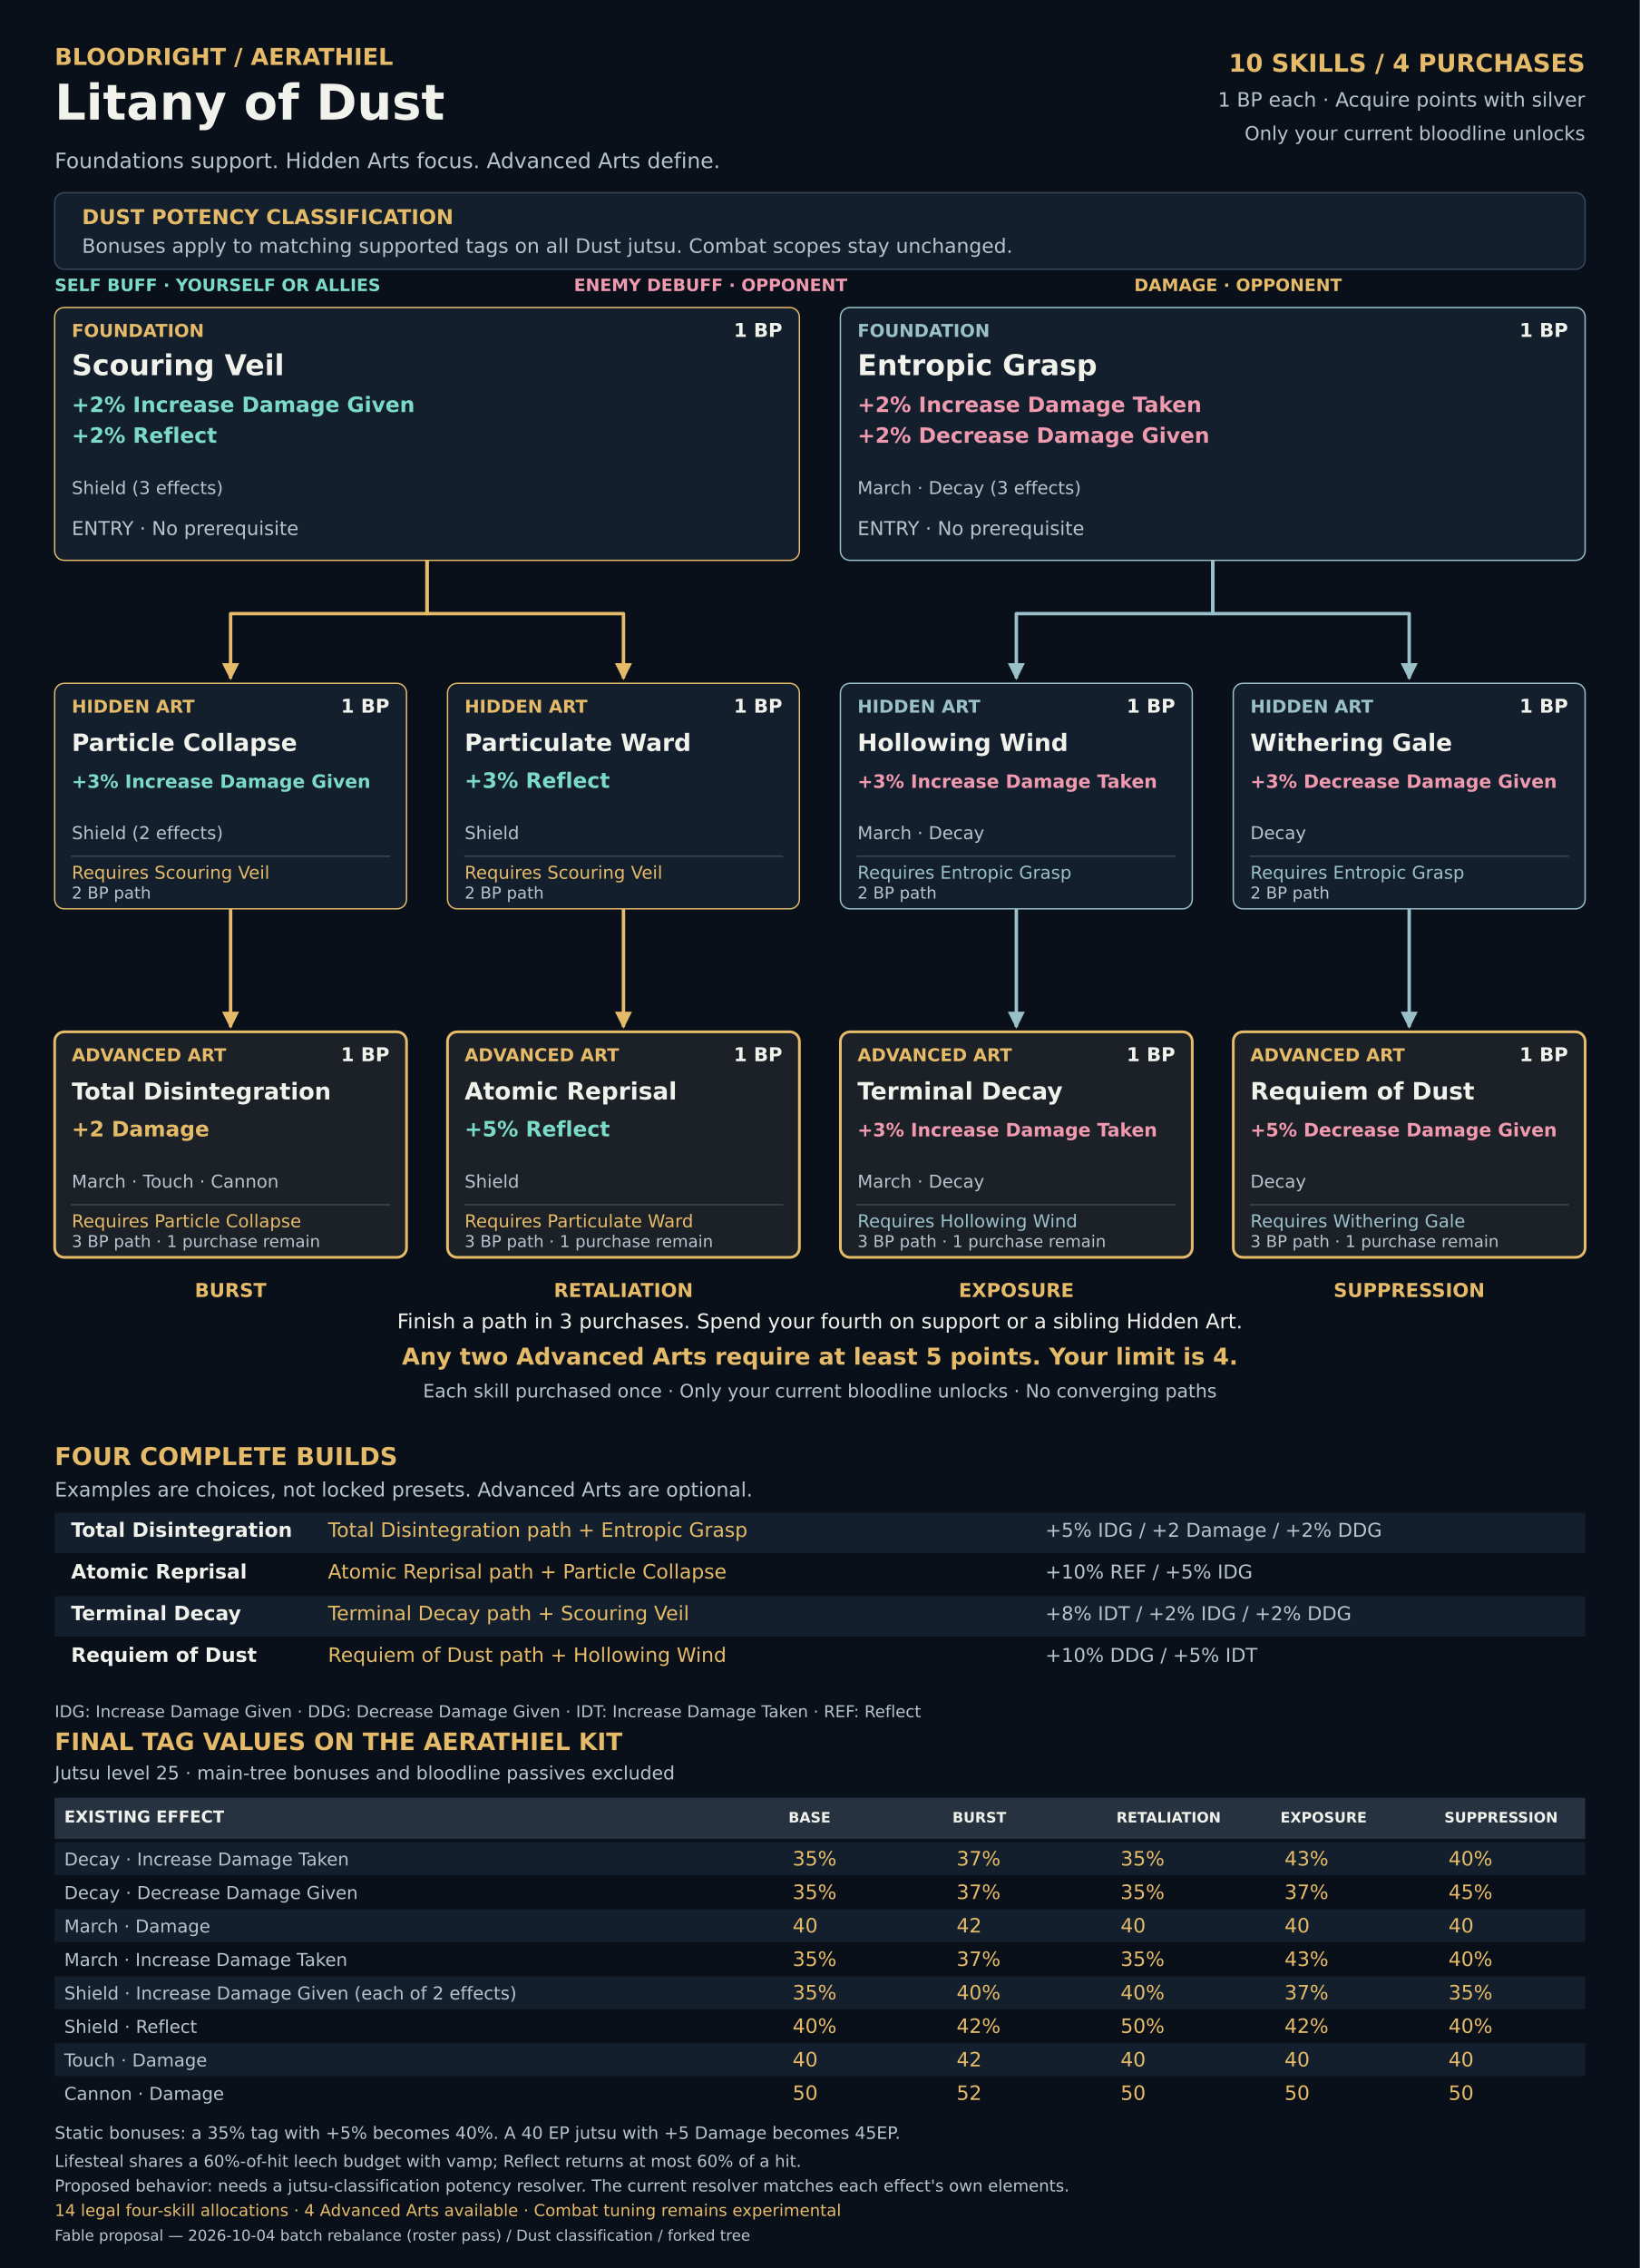
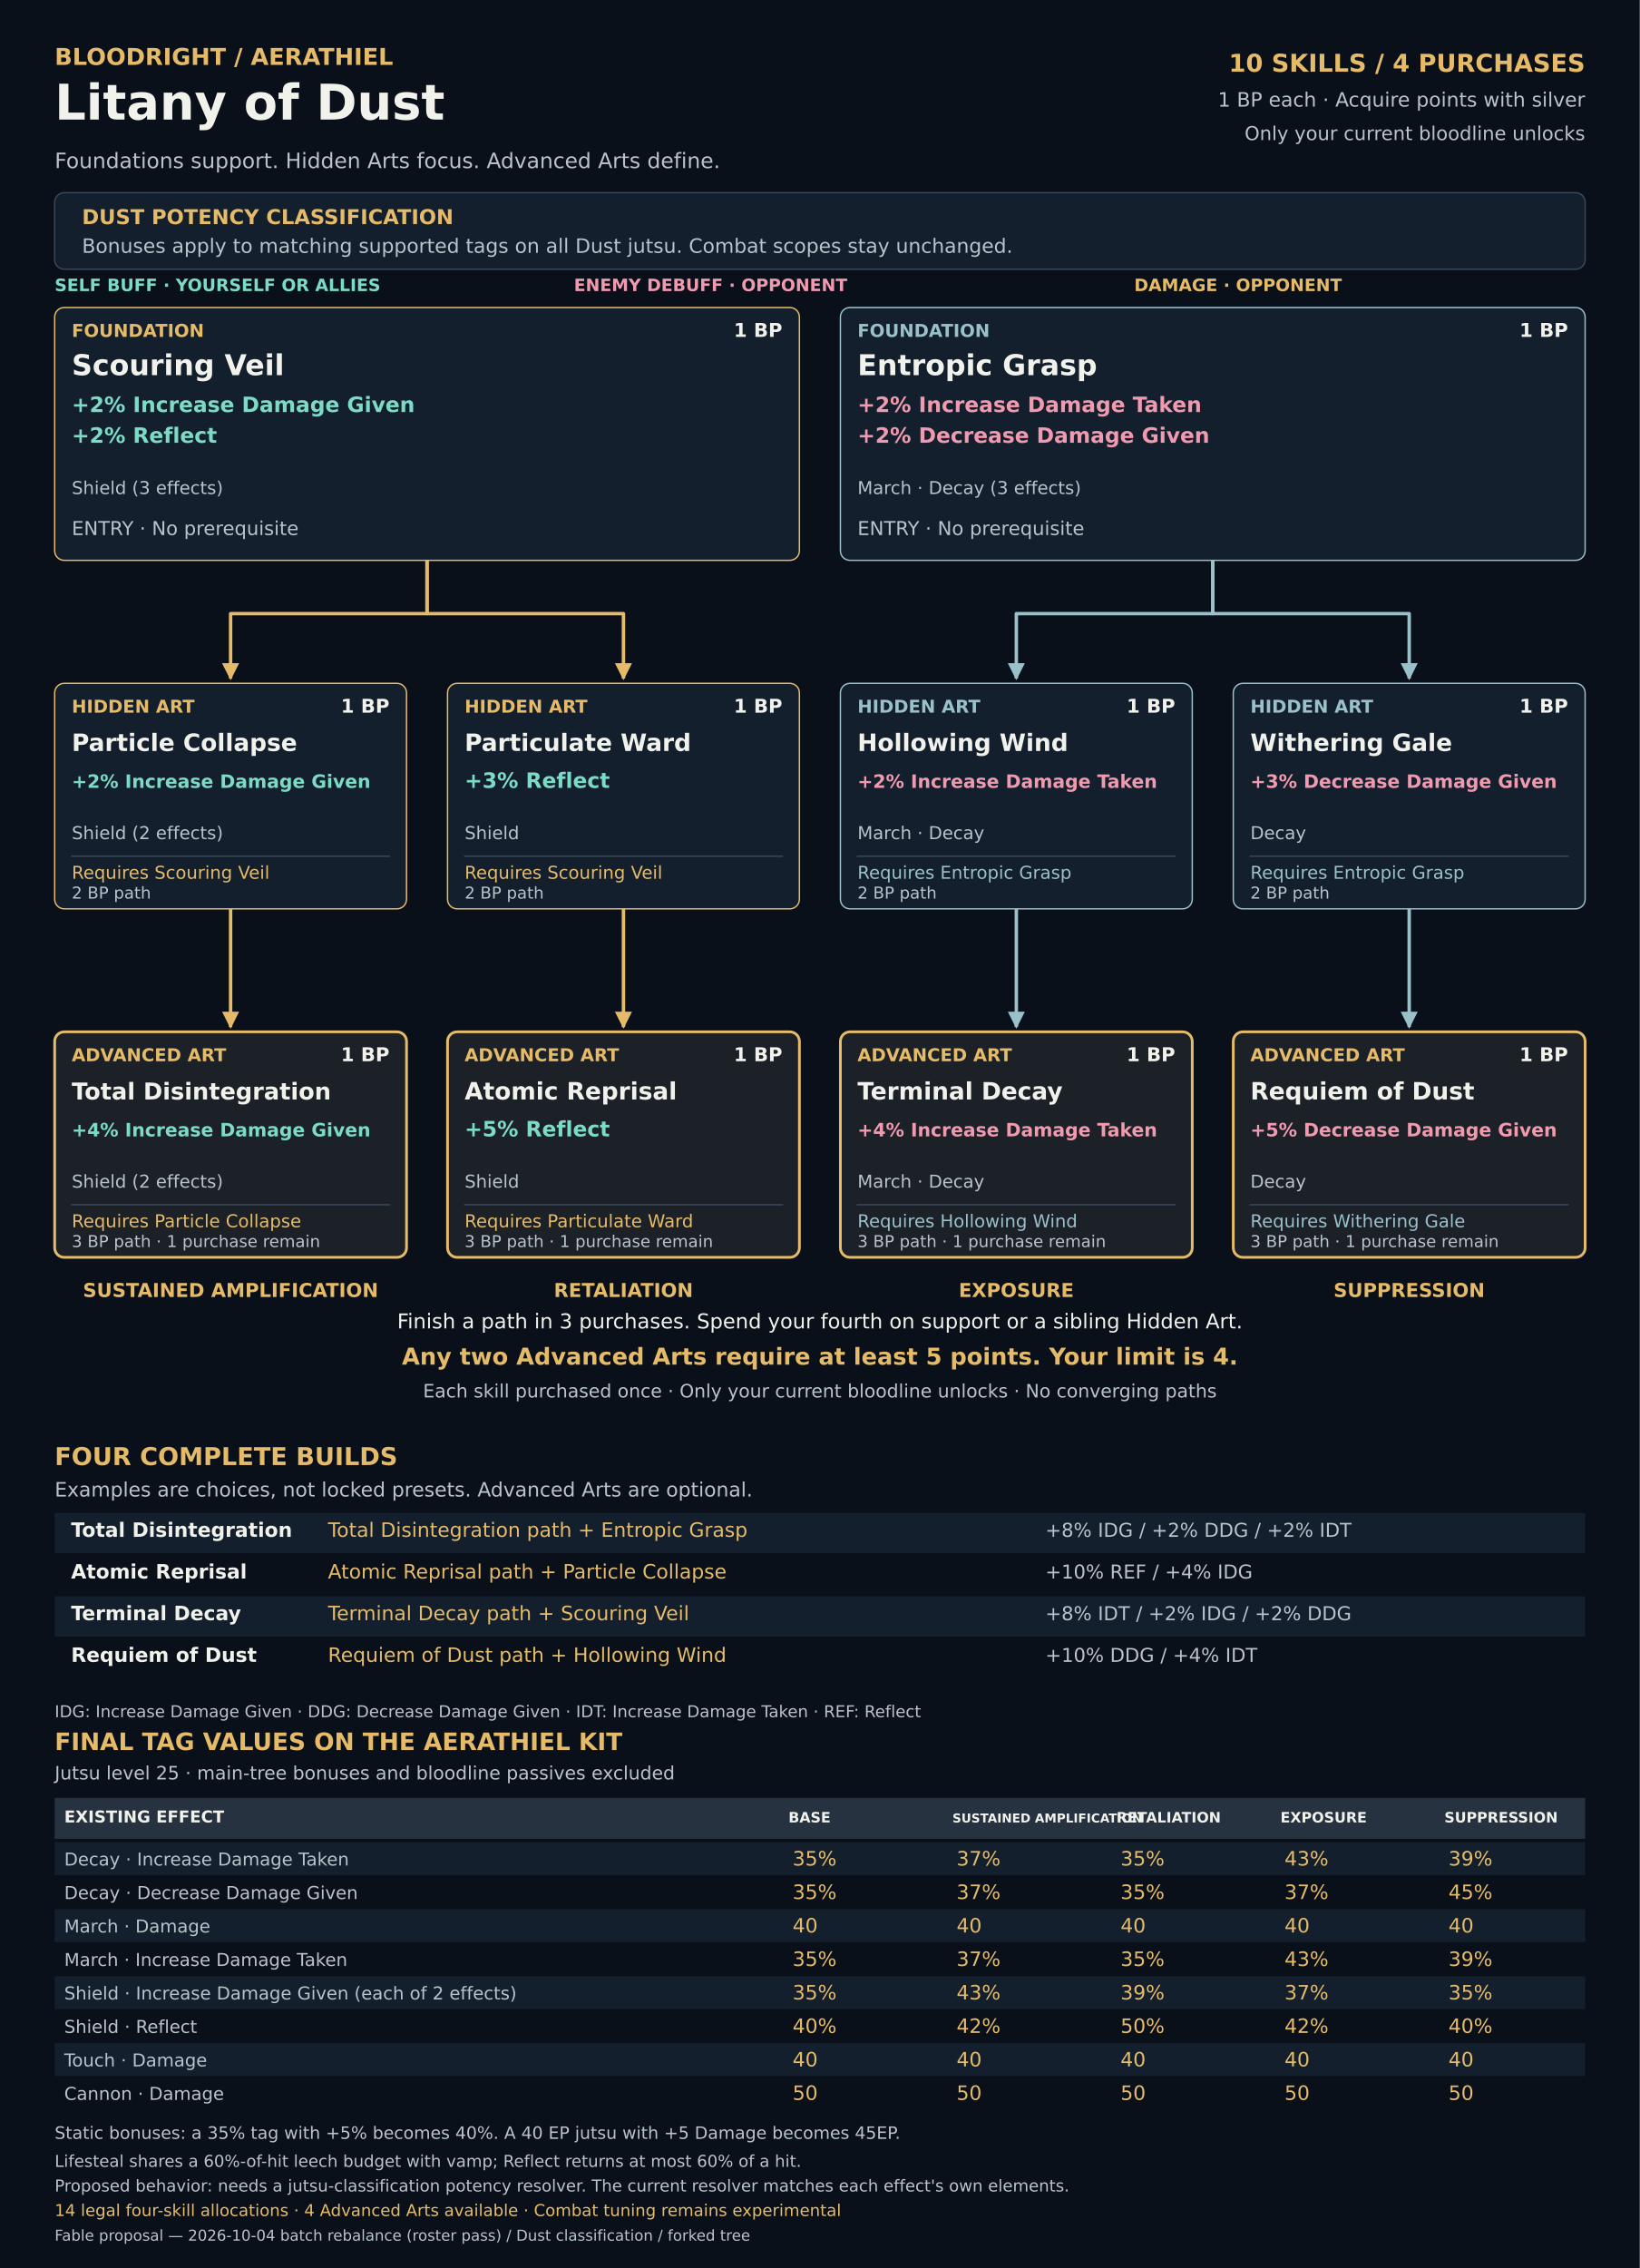
<svg xmlns="http://www.w3.org/2000/svg" width="2400" height="3319" viewBox="0 0 2400 3319" role="img" aria-labelledby="title desc">
  <defs>
    <marker id="arrow-0" viewBox="0 0 10 10" refX="9" refY="5" markerWidth="5" markerHeight="5" orient="auto">
      <path d="M0 0L10 5L0 10Z" fill="#e5bb69" />
    </marker>
    <marker id="arrow-1" viewBox="0 0 10 10" refX="9" refY="5" markerWidth="5" markerHeight="5" orient="auto">
      <path d="M0 0L10 5L0 10Z" fill="#9ac1ca" />
    </marker>
    <marker id="arrow-2" viewBox="0 0 10 10" refX="9" refY="5" markerWidth="5" markerHeight="5" orient="auto">
      <path d="M0 0L10 5L0 10Z" fill="#b8d98d" />
    </marker>
    <marker id="arrow-3" viewBox="0 0 10 10" refX="9" refY="5" markerWidth="5" markerHeight="5" orient="auto">
      <path d="M0 0L10 5L0 10Z" fill="#d9a6e0" />
    </marker>
  </defs>
  <g font-family="DejaVu Sans, sans-serif">
    <rect x="0" y="0" width="2400" height="3319" rx="0" fill="#0a101a" />
    <text x="80" y="95" font-size="34" font-weight="700" fill="#e5bb69" text-anchor="start">BLOODRIGHT / AERATHIEL</text>
    <text x="80" y="175" font-size="72" font-weight="700" fill="#f2f2ed" text-anchor="start">Litany of Dust</text>
    <text x="80" y="246" font-size="31" font-weight="400" fill="#b8c4cc" text-anchor="start">Foundations support. Hidden Arts focus. Advanced Arts define.</text>
    <text x="2320" y="105" font-size="36" font-weight="700" fill="#e5bb69" text-anchor="end">10 SKILLS  /  4 PURCHASES</text>
    <text x="2320" y="156" font-size="29" font-weight="400" fill="#b8c4cc" text-anchor="end">1 BP each · Acquire points with silver</text>
    <text x="2320" y="205" font-size="28" font-weight="400" fill="#b8c4cc" text-anchor="end">Only your current bloodline unlocks</text>
    <rect x="80" y="282" width="2240" height="112" rx="14" fill="#131f2c" stroke="#394858" stroke-width="2" />
    <text x="120" y="328" font-size="30" font-weight="700" fill="#e5bb69" text-anchor="start">DUST POTENCY CLASSIFICATION</text>
    <text x="120" y="370" font-size="29" font-weight="400" fill="#b8c4cc" text-anchor="start">Bonuses apply to matching supported tags on all Dust jutsu. Combat scopes stay unchanged.</text>
    <text x="80" y="426" font-size="25" font-weight="700" fill="#7cdbc7" text-anchor="start">SELF BUFF · YOURSELF OR ALLIES</text>
    <text x="840" y="426" font-size="25" font-weight="700" fill="#f09aaf" text-anchor="start">ENEMY DEBUFF · OPPONENT</text>
    <text x="1660" y="426" font-size="25" font-weight="700" fill="#e5bb69" text-anchor="start">DAMAGE · OPPONENT</text>
    <path id="edge-02-03" data-from="02" data-to="03" d="M337.5 1330 V1503" fill="none" stroke="#e5bb69" stroke-width="5" stroke-linejoin="round" marker-end="url(#arrow-0)" />
    <path id="edge-07-08" data-from="07" data-to="08" d="M912.5 1330 V1503" fill="none" stroke="#e5bb69" stroke-width="5" stroke-linejoin="round" marker-end="url(#arrow-0)" />
    <path id="edge-06-02" data-from="06" data-to="02" d="M625 820 V898 H337.5 V993" fill="none" stroke="#e5bb69" stroke-width="5" stroke-linejoin="round" marker-end="url(#arrow-0)" />
    <path id="edge-06-07" data-from="06" data-to="07" d="M625 820 V898 H912.5 V993" fill="none" stroke="#e5bb69" stroke-width="5" stroke-linejoin="round" marker-end="url(#arrow-0)" />
    <path id="edge-04-05" data-from="04" data-to="05" d="M1487.5 1330 V1503" fill="none" stroke="#9ac1ca" stroke-width="5" stroke-linejoin="round" marker-end="url(#arrow-1)" />
    <path id="edge-09-10" data-from="09" data-to="10" d="M2062.5 1330 V1503" fill="none" stroke="#9ac1ca" stroke-width="5" stroke-linejoin="round" marker-end="url(#arrow-1)" />
    <path id="edge-01-04" data-from="01" data-to="04" d="M1775 820 V898 H1487.5 V993" fill="none" stroke="#9ac1ca" stroke-width="5" stroke-linejoin="round" marker-end="url(#arrow-1)" />
    <path id="edge-01-09" data-from="01" data-to="09" d="M1775 820 V898 H2062.5 V993" fill="none" stroke="#9ac1ca" stroke-width="5" stroke-linejoin="round" marker-end="url(#arrow-1)" />
    <g id="node-06" data-cost="1" data-prerequisites="" data-potency-classification="Dust">
      <rect x="80" y="450" width="1090" height="370" rx="14" fill="#131f2c" stroke="#e5bb69" stroke-width="2" />
      <text x="105.0" y="493" font-size="26" font-weight="700" fill="#e5bb69" text-anchor="start">FOUNDATION</text>
      <text x="1145.0" y="493" font-size="28" font-weight="700" fill="#f2f2ed" text-anchor="end">1 BP</text>
      <text x="105.0" y="549" font-size="42" font-weight="700" fill="#f2f2ed" text-anchor="start">Scouring Veil</text>
      <text x="105.0" y="603" font-size="31" font-weight="700" fill="#7cdbc7" text-anchor="start">+2% Increase Damage Given</text>
      <text x="105.0" y="648" font-size="31" font-weight="700" fill="#7cdbc7" text-anchor="start">+2% Reflect</text>
      <text x="105.0" y="723" font-size="26" font-weight="400" fill="#b8c4cc" text-anchor="start">Shield (3 effects)</text>
      <text x="105.0" y="783" font-size="28" font-weight="400" fill="#b8c4cc" text-anchor="start">ENTRY · No prerequisite</text>
    </g>
    <g id="node-01" data-cost="1" data-prerequisites="" data-potency-classification="Dust">
      <rect x="1230" y="450" width="1090" height="370" rx="14" fill="#131f2c" stroke="#9ac1ca" stroke-width="2" />
      <text x="1255.0" y="493" font-size="26" font-weight="700" fill="#9ac1ca" text-anchor="start">FOUNDATION</text>
      <text x="2295.0" y="493" font-size="28" font-weight="700" fill="#f2f2ed" text-anchor="end">1 BP</text>
      <text x="1255.0" y="549" font-size="42" font-weight="700" fill="#f2f2ed" text-anchor="start">Entropic Grasp</text>
      <text x="1255.0" y="603" font-size="31" font-weight="700" fill="#f09aaf" text-anchor="start">+2% Increase Damage Taken</text>
      <text x="1255.0" y="648" font-size="31" font-weight="700" fill="#f09aaf" text-anchor="start">+2% Decrease Damage Given</text>
      <text x="1255.0" y="723" font-size="26" font-weight="400" fill="#b8c4cc" text-anchor="start">March · Decay (3 effects)</text>
      <text x="1255.0" y="783" font-size="28" font-weight="400" fill="#b8c4cc" text-anchor="start">ENTRY · No prerequisite</text>
    </g>
    <g id="node-02" data-cost="1" data-prerequisites="06" data-potency-classification="Dust">
      <rect x="80" y="1000" width="515" height="330" rx="14" fill="#131f2c" stroke="#e5bb69" stroke-width="2" />
      <text x="105.0" y="1043" font-size="26" font-weight="700" fill="#e5bb69" text-anchor="start">HIDDEN ART</text>
      <text x="570.0" y="1043" font-size="28" font-weight="700" fill="#f2f2ed" text-anchor="end">1 BP</text>
      <text x="105.0" y="1099" font-size="35" font-weight="700" fill="#f2f2ed" text-anchor="start">Particle Collapse</text>
-       <text x="105.0" y="1153" font-size="27" font-weight="700" fill="#7cdbc7" text-anchor="start">+3% Increase Damage Given</text>
+       <text x="105.0" y="1153" font-size="27" font-weight="700" fill="#7cdbc7" text-anchor="start">+2% Increase Damage Given</text>
      <text x="105.0" y="1228" font-size="26" font-weight="400" fill="#b8c4cc" text-anchor="start">Shield (2 effects)</text>
      <path d="M104 1253 L571 1253" fill="none" stroke="#394858" stroke-width="2" />
      <text x="105.0" y="1286" font-size="26" font-weight="400" fill="#e5bb69" text-anchor="start">Requires Scouring Veil</text>
      <text x="105.0" y="1315" font-size="24" font-weight="400" fill="#b8c4cc" text-anchor="start">2 BP path</text>
    </g>
    <g id="node-07" data-cost="1" data-prerequisites="06" data-potency-classification="Dust">
      <rect x="655" y="1000" width="515" height="330" rx="14" fill="#131f2c" stroke="#e5bb69" stroke-width="2" />
      <text x="680.0" y="1043" font-size="26" font-weight="700" fill="#e5bb69" text-anchor="start">HIDDEN ART</text>
      <text x="1145.0" y="1043" font-size="28" font-weight="700" fill="#f2f2ed" text-anchor="end">1 BP</text>
      <text x="680.0" y="1099" font-size="35" font-weight="700" fill="#f2f2ed" text-anchor="start">Particulate Ward</text>
      <text x="680.0" y="1153" font-size="31" font-weight="700" fill="#7cdbc7" text-anchor="start">+3% Reflect</text>
      <text x="680.0" y="1228" font-size="26" font-weight="400" fill="#b8c4cc" text-anchor="start">Shield</text>
      <path d="M679 1253 L1146 1253" fill="none" stroke="#394858" stroke-width="2" />
      <text x="680.0" y="1286" font-size="26" font-weight="400" fill="#e5bb69" text-anchor="start">Requires Scouring Veil</text>
      <text x="680.0" y="1315" font-size="24" font-weight="400" fill="#b8c4cc" text-anchor="start">2 BP path</text>
    </g>
    <g id="node-04" data-cost="1" data-prerequisites="01" data-potency-classification="Dust">
      <rect x="1230" y="1000" width="515" height="330" rx="14" fill="#131f2c" stroke="#9ac1ca" stroke-width="2" />
      <text x="1255.0" y="1043" font-size="26" font-weight="700" fill="#9ac1ca" text-anchor="start">HIDDEN ART</text>
      <text x="1720.0" y="1043" font-size="28" font-weight="700" fill="#f2f2ed" text-anchor="end">1 BP</text>
      <text x="1255.0" y="1099" font-size="35" font-weight="700" fill="#f2f2ed" text-anchor="start">Hollowing Wind</text>
-       <text x="1255.0" y="1153" font-size="27" font-weight="700" fill="#f09aaf" text-anchor="start">+3% Increase Damage Taken</text>
+       <text x="1255.0" y="1153" font-size="27" font-weight="700" fill="#f09aaf" text-anchor="start">+2% Increase Damage Taken</text>
      <text x="1255.0" y="1228" font-size="26" font-weight="400" fill="#b8c4cc" text-anchor="start">March · Decay</text>
      <path d="M1254 1253 L1721 1253" fill="none" stroke="#394858" stroke-width="2" />
      <text x="1255.0" y="1286" font-size="26" font-weight="400" fill="#9ac1ca" text-anchor="start">Requires Entropic Grasp</text>
      <text x="1255.0" y="1315" font-size="24" font-weight="400" fill="#b8c4cc" text-anchor="start">2 BP path</text>
    </g>
    <g id="node-09" data-cost="1" data-prerequisites="01" data-potency-classification="Dust">
      <rect x="1805" y="1000" width="515" height="330" rx="14" fill="#131f2c" stroke="#9ac1ca" stroke-width="2" />
      <text x="1830.0" y="1043" font-size="26" font-weight="700" fill="#9ac1ca" text-anchor="start">HIDDEN ART</text>
      <text x="2295.0" y="1043" font-size="28" font-weight="700" fill="#f2f2ed" text-anchor="end">1 BP</text>
      <text x="1830.0" y="1099" font-size="35" font-weight="700" fill="#f2f2ed" text-anchor="start">Withering Gale</text>
      <text x="1830.0" y="1153" font-size="27" font-weight="700" fill="#f09aaf" text-anchor="start">+3% Decrease Damage Given</text>
      <text x="1830.0" y="1228" font-size="26" font-weight="400" fill="#b8c4cc" text-anchor="start">Decay</text>
      <path d="M1829 1253 L2296 1253" fill="none" stroke="#394858" stroke-width="2" />
      <text x="1830.0" y="1286" font-size="26" font-weight="400" fill="#9ac1ca" text-anchor="start">Requires Entropic Grasp</text>
      <text x="1830.0" y="1315" font-size="24" font-weight="400" fill="#b8c4cc" text-anchor="start">2 BP path</text>
    </g>
    <g id="node-03" data-cost="1" data-prerequisites="02" data-potency-classification="Dust">
      <rect x="80" y="1510" width="515" height="330" rx="14" fill="#1c2027" stroke="#e5bb69" stroke-width="4" />
      <text x="105.0" y="1553" font-size="26" font-weight="700" fill="#e5bb69" text-anchor="start">ADVANCED ART</text>
      <text x="570.0" y="1553" font-size="28" font-weight="700" fill="#f2f2ed" text-anchor="end">1 BP</text>
      <text x="105.0" y="1609" font-size="34" font-weight="700" fill="#f2f2ed" text-anchor="start">Total Disintegration</text>
-       <text x="105.0" y="1663" font-size="31" font-weight="700" fill="#e5bb69" text-anchor="start">+2 Damage</text>
-       <text x="105.0" y="1738" font-size="26" font-weight="400" fill="#b8c4cc" text-anchor="start">March · Touch · Cannon</text>
+       <text x="105.0" y="1663" font-size="27" font-weight="700" fill="#7cdbc7" text-anchor="start">+4% Increase Damage Given</text>
+       <text x="105.0" y="1738" font-size="26" font-weight="400" fill="#b8c4cc" text-anchor="start">Shield (2 effects)</text>
      <path d="M104 1763 L571 1763" fill="none" stroke="#394858" stroke-width="2" />
      <text x="105.0" y="1796" font-size="26" font-weight="400" fill="#e5bb69" text-anchor="start">Requires Particle Collapse</text>
      <text x="105.0" y="1825" font-size="24" font-weight="400" fill="#b8c4cc" text-anchor="start">3 BP path · 1 purchase remain</text>
    </g>
    <g id="node-08" data-cost="1" data-prerequisites="07" data-potency-classification="Dust">
      <rect x="655" y="1510" width="515" height="330" rx="14" fill="#1c2027" stroke="#e5bb69" stroke-width="4" />
      <text x="680.0" y="1553" font-size="26" font-weight="700" fill="#e5bb69" text-anchor="start">ADVANCED ART</text>
      <text x="1145.0" y="1553" font-size="28" font-weight="700" fill="#f2f2ed" text-anchor="end">1 BP</text>
      <text x="680.0" y="1609" font-size="35" font-weight="700" fill="#f2f2ed" text-anchor="start">Atomic Reprisal</text>
      <text x="680.0" y="1663" font-size="31" font-weight="700" fill="#7cdbc7" text-anchor="start">+5% Reflect</text>
      <text x="680.0" y="1738" font-size="26" font-weight="400" fill="#b8c4cc" text-anchor="start">Shield</text>
      <path d="M679 1763 L1146 1763" fill="none" stroke="#394858" stroke-width="2" />
      <text x="680.0" y="1796" font-size="26" font-weight="400" fill="#e5bb69" text-anchor="start">Requires Particulate Ward</text>
      <text x="680.0" y="1825" font-size="24" font-weight="400" fill="#b8c4cc" text-anchor="start">3 BP path · 1 purchase remain</text>
    </g>
    <g id="node-05" data-cost="1" data-prerequisites="04" data-potency-classification="Dust">
      <rect x="1230" y="1510" width="515" height="330" rx="14" fill="#1c2027" stroke="#e5bb69" stroke-width="4" />
      <text x="1255.0" y="1553" font-size="26" font-weight="700" fill="#e5bb69" text-anchor="start">ADVANCED ART</text>
      <text x="1720.0" y="1553" font-size="28" font-weight="700" fill="#f2f2ed" text-anchor="end">1 BP</text>
      <text x="1255.0" y="1609" font-size="35" font-weight="700" fill="#f2f2ed" text-anchor="start">Terminal Decay</text>
-       <text x="1255.0" y="1663" font-size="27" font-weight="700" fill="#f09aaf" text-anchor="start">+3% Increase Damage Taken</text>
+       <text x="1255.0" y="1663" font-size="27" font-weight="700" fill="#f09aaf" text-anchor="start">+4% Increase Damage Taken</text>
      <text x="1255.0" y="1738" font-size="26" font-weight="400" fill="#b8c4cc" text-anchor="start">March · Decay</text>
      <path d="M1254 1763 L1721 1763" fill="none" stroke="#394858" stroke-width="2" />
      <text x="1255.0" y="1796" font-size="26" font-weight="400" fill="#9ac1ca" text-anchor="start">Requires Hollowing Wind</text>
      <text x="1255.0" y="1825" font-size="24" font-weight="400" fill="#b8c4cc" text-anchor="start">3 BP path · 1 purchase remain</text>
    </g>
    <g id="node-10" data-cost="1" data-prerequisites="09" data-potency-classification="Dust">
      <rect x="1805" y="1510" width="515" height="330" rx="14" fill="#1c2027" stroke="#e5bb69" stroke-width="4" />
      <text x="1830.0" y="1553" font-size="26" font-weight="700" fill="#e5bb69" text-anchor="start">ADVANCED ART</text>
      <text x="2295.0" y="1553" font-size="28" font-weight="700" fill="#f2f2ed" text-anchor="end">1 BP</text>
      <text x="1830.0" y="1609" font-size="35" font-weight="700" fill="#f2f2ed" text-anchor="start">Requiem of Dust</text>
      <text x="1830.0" y="1663" font-size="27" font-weight="700" fill="#f09aaf" text-anchor="start">+5% Decrease Damage Given</text>
      <text x="1830.0" y="1738" font-size="26" font-weight="400" fill="#b8c4cc" text-anchor="start">Decay</text>
      <path d="M1829 1763 L2296 1763" fill="none" stroke="#394858" stroke-width="2" />
      <text x="1830.0" y="1796" font-size="26" font-weight="400" fill="#9ac1ca" text-anchor="start">Requires Withering Gale</text>
      <text x="1830.0" y="1825" font-size="24" font-weight="400" fill="#b8c4cc" text-anchor="start">3 BP path · 1 purchase remain</text>
    </g>
-     <text x="337.5" y="1898" font-size="28" font-weight="700" fill="#e5bb69" text-anchor="middle">BURST</text>
+     <text x="337.5" y="1898" font-size="28" font-weight="700" fill="#e5bb69" text-anchor="middle">SUSTAINED AMPLIFICATION</text>
    <text x="912.5" y="1898" font-size="28" font-weight="700" fill="#e5bb69" text-anchor="middle">RETALIATION</text>
    <text x="1487.5" y="1898" font-size="28" font-weight="700" fill="#e5bb69" text-anchor="middle">EXPOSURE</text>
    <text x="2062.5" y="1898" font-size="28" font-weight="700" fill="#e5bb69" text-anchor="middle">SUPPRESSION</text>
    <text x="1200.0" y="1944" font-size="30" font-weight="400" fill="#f2f2ed" text-anchor="middle">Finish a path in 3 purchases. Spend your fourth on support or a sibling Hidden Art.</text>
    <text x="1200.0" y="1997" font-size="34" font-weight="700" fill="#e5bb69" text-anchor="middle">Any two Advanced Arts require at least 5 points. Your limit is 4.</text>
    <text x="1200.0" y="2045" font-size="27" font-weight="400" fill="#b8c4cc" text-anchor="middle">Each skill purchased once · Only your current bloodline unlocks · No converging paths</text>
    <text x="80" y="2144" font-size="36" font-weight="700" fill="#e5bb69" text-anchor="start">FOUR COMPLETE BUILDS</text>
    <text x="80" y="2190" font-size="29" font-weight="400" fill="#b8c4cc" text-anchor="start">Examples are choices, not locked presets. Advanced Arts are optional.</text>
    <rect x="80" y="2214" width="2240" height="59" rx="0" fill="#131f2c" />
    <text x="104" y="2249" font-size="29" font-weight="700" fill="#f2f2ed" text-anchor="start">Total Disintegration</text>
    <text x="480" y="2249" font-size="29" font-weight="400" fill="#e5bb69" text-anchor="start">Total Disintegration path + Entropic Grasp</text>
-     <text x="1530" y="2249" font-size="28" font-weight="400" fill="#b8c4cc" text-anchor="start">+5% IDG / +2 Damage / +2% DDG</text>
+     <text x="1530" y="2249" font-size="28" font-weight="400" fill="#b8c4cc" text-anchor="start">+8% IDG / +2% DDG / +2% IDT</text>
    <rect x="80" y="2275" width="2240" height="59" rx="0" fill="#0a101a" />
    <text x="104" y="2310" font-size="29" font-weight="700" fill="#f2f2ed" text-anchor="start">Atomic Reprisal</text>
    <text x="480" y="2310" font-size="29" font-weight="400" fill="#e5bb69" text-anchor="start">Atomic Reprisal path + Particle Collapse</text>
-     <text x="1530" y="2310" font-size="28" font-weight="400" fill="#b8c4cc" text-anchor="start">+10% REF / +5% IDG</text>
+     <text x="1530" y="2310" font-size="28" font-weight="400" fill="#b8c4cc" text-anchor="start">+10% REF / +4% IDG</text>
    <rect x="80" y="2336" width="2240" height="59" rx="0" fill="#131f2c" />
    <text x="104" y="2371" font-size="29" font-weight="700" fill="#f2f2ed" text-anchor="start">Terminal Decay</text>
    <text x="480" y="2371" font-size="29" font-weight="400" fill="#e5bb69" text-anchor="start">Terminal Decay path + Scouring Veil</text>
    <text x="1530" y="2371" font-size="28" font-weight="400" fill="#b8c4cc" text-anchor="start">+8% IDT / +2% IDG / +2% DDG</text>
    <rect x="80" y="2397" width="2240" height="59" rx="0" fill="#0a101a" />
    <text x="104" y="2432" font-size="29" font-weight="700" fill="#f2f2ed" text-anchor="start">Requiem of Dust</text>
    <text x="480" y="2432" font-size="29" font-weight="400" fill="#e5bb69" text-anchor="start">Requiem of Dust path + Hollowing Wind</text>
-     <text x="1530" y="2432" font-size="28" font-weight="400" fill="#b8c4cc" text-anchor="start">+10% DDG / +5% IDT</text>
+     <text x="1530" y="2432" font-size="28" font-weight="400" fill="#b8c4cc" text-anchor="start">+10% DDG / +4% IDT</text>
    <text x="80" y="2513" font-size="24" font-weight="400" fill="#b8c4cc" text-anchor="start">IDG: Increase Damage Given · DDG: Decrease Damage Given · IDT: Increase Damage Taken · REF: Reflect</text>
    <text x="80" y="2561" font-size="35" font-weight="700" fill="#e5bb69" text-anchor="start">FINAL TAG VALUES ON THE AERATHIEL KIT</text>
    <text x="80" y="2604" font-size="27" font-weight="400" fill="#b8c4cc" text-anchor="start">Jutsu level 25 · main-tree bonuses and bloodline passives excluded</text>
    <rect x="80" y="2631" width="2240" height="60" rx="0" fill="#263240" />
    <text x="94" y="2667" font-size="24" font-weight="700" fill="#f2f2ed" text-anchor="start">EXISTING EFFECT</text>
    <text x="1154.0" y="2667" font-size="21" font-weight="700" fill="#f2f2ed" text-anchor="start">BASE</text>
-     <text x="1394.0" y="2667" font-size="21" font-weight="700" fill="#f2f2ed" text-anchor="start">BURST</text>
+     <text x="1394.0" y="2667" font-size="18" font-weight="700" fill="#f2f2ed" text-anchor="start">SUSTAINED AMPLIFICATION</text>
    <text x="1634.0" y="2667" font-size="21" font-weight="700" fill="#f2f2ed" text-anchor="start">RETALIATION</text>
    <text x="1874.0" y="2667" font-size="21" font-weight="700" fill="#f2f2ed" text-anchor="start">EXPOSURE</text>
    <text x="2114.0" y="2667" font-size="21" font-weight="700" fill="#f2f2ed" text-anchor="start">SUPPRESSION</text>
    <rect x="80" y="2696" width="2240" height="48" rx="0" fill="#131f2c" />
    <text x="94" y="2730" font-size="26" font-weight="400" fill="#b8c4cc" text-anchor="start">Decay · Increase Damage Taken</text>
    <text x="1160.0" y="2730" font-size="29" font-weight="400" fill="#e5bb69" text-anchor="start">35%</text>
    <text x="1400.0" y="2730" font-size="29" font-weight="400" fill="#e5bb69" text-anchor="start">37%</text>
    <text x="1640.0" y="2730" font-size="29" font-weight="400" fill="#e5bb69" text-anchor="start">35%</text>
    <text x="1880.0" y="2730" font-size="29" font-weight="400" fill="#e5bb69" text-anchor="start">43%</text>
-     <text x="2120.0" y="2730" font-size="29" font-weight="400" fill="#e5bb69" text-anchor="start">40%</text>
+     <text x="2120.0" y="2730" font-size="29" font-weight="400" fill="#e5bb69" text-anchor="start">39%</text>
    <text x="94" y="2779" font-size="26" font-weight="400" fill="#b8c4cc" text-anchor="start">Decay · Decrease Damage Given</text>
    <text x="1160.0" y="2779" font-size="29" font-weight="400" fill="#e5bb69" text-anchor="start">35%</text>
    <text x="1400.0" y="2779" font-size="29" font-weight="400" fill="#e5bb69" text-anchor="start">37%</text>
    <text x="1640.0" y="2779" font-size="29" font-weight="400" fill="#e5bb69" text-anchor="start">35%</text>
    <text x="1880.0" y="2779" font-size="29" font-weight="400" fill="#e5bb69" text-anchor="start">37%</text>
    <text x="2120.0" y="2779" font-size="29" font-weight="400" fill="#e5bb69" text-anchor="start">45%</text>
    <rect x="80" y="2794" width="2240" height="48" rx="0" fill="#131f2c" />
    <text x="94" y="2828" font-size="26" font-weight="400" fill="#b8c4cc" text-anchor="start">March · Damage</text>
    <text x="1160.0" y="2828" font-size="29" font-weight="400" fill="#e5bb69" text-anchor="start">40</text>
-     <text x="1400.0" y="2828" font-size="29" font-weight="400" fill="#e5bb69" text-anchor="start">42</text>
+     <text x="1400.0" y="2828" font-size="29" font-weight="400" fill="#e5bb69" text-anchor="start">40</text>
    <text x="1640.0" y="2828" font-size="29" font-weight="400" fill="#e5bb69" text-anchor="start">40</text>
    <text x="1880.0" y="2828" font-size="29" font-weight="400" fill="#e5bb69" text-anchor="start">40</text>
    <text x="2120.0" y="2828" font-size="29" font-weight="400" fill="#e5bb69" text-anchor="start">40</text>
    <text x="94" y="2877" font-size="26" font-weight="400" fill="#b8c4cc" text-anchor="start">March · Increase Damage Taken</text>
    <text x="1160.0" y="2877" font-size="29" font-weight="400" fill="#e5bb69" text-anchor="start">35%</text>
    <text x="1400.0" y="2877" font-size="29" font-weight="400" fill="#e5bb69" text-anchor="start">37%</text>
    <text x="1640.0" y="2877" font-size="29" font-weight="400" fill="#e5bb69" text-anchor="start">35%</text>
    <text x="1880.0" y="2877" font-size="29" font-weight="400" fill="#e5bb69" text-anchor="start">43%</text>
-     <text x="2120.0" y="2877" font-size="29" font-weight="400" fill="#e5bb69" text-anchor="start">40%</text>
+     <text x="2120.0" y="2877" font-size="29" font-weight="400" fill="#e5bb69" text-anchor="start">39%</text>
    <rect x="80" y="2892" width="2240" height="48" rx="0" fill="#131f2c" />
    <text x="94" y="2926" font-size="26" font-weight="400" fill="#b8c4cc" text-anchor="start">Shield · Increase Damage Given (each of 2 effects)</text>
    <text x="1160.0" y="2926" font-size="29" font-weight="400" fill="#e5bb69" text-anchor="start">35%</text>
-     <text x="1400.0" y="2926" font-size="29" font-weight="400" fill="#e5bb69" text-anchor="start">40%</text>
-     <text x="1640.0" y="2926" font-size="29" font-weight="400" fill="#e5bb69" text-anchor="start">40%</text>
+     <text x="1400.0" y="2926" font-size="29" font-weight="400" fill="#e5bb69" text-anchor="start">43%</text>
+     <text x="1640.0" y="2926" font-size="29" font-weight="400" fill="#e5bb69" text-anchor="start">39%</text>
    <text x="1880.0" y="2926" font-size="29" font-weight="400" fill="#e5bb69" text-anchor="start">37%</text>
    <text x="2120.0" y="2926" font-size="29" font-weight="400" fill="#e5bb69" text-anchor="start">35%</text>
    <text x="94" y="2975" font-size="26" font-weight="400" fill="#b8c4cc" text-anchor="start">Shield · Reflect</text>
    <text x="1160.0" y="2975" font-size="29" font-weight="400" fill="#e5bb69" text-anchor="start">40%</text>
    <text x="1400.0" y="2975" font-size="29" font-weight="400" fill="#e5bb69" text-anchor="start">42%</text>
    <text x="1640.0" y="2975" font-size="29" font-weight="400" fill="#e5bb69" text-anchor="start">50%</text>
    <text x="1880.0" y="2975" font-size="29" font-weight="400" fill="#e5bb69" text-anchor="start">42%</text>
    <text x="2120.0" y="2975" font-size="29" font-weight="400" fill="#e5bb69" text-anchor="start">40%</text>
    <rect x="80" y="2990" width="2240" height="48" rx="0" fill="#131f2c" />
    <text x="94" y="3024" font-size="26" font-weight="400" fill="#b8c4cc" text-anchor="start">Touch · Damage</text>
    <text x="1160.0" y="3024" font-size="29" font-weight="400" fill="#e5bb69" text-anchor="start">40</text>
-     <text x="1400.0" y="3024" font-size="29" font-weight="400" fill="#e5bb69" text-anchor="start">42</text>
+     <text x="1400.0" y="3024" font-size="29" font-weight="400" fill="#e5bb69" text-anchor="start">40</text>
    <text x="1640.0" y="3024" font-size="29" font-weight="400" fill="#e5bb69" text-anchor="start">40</text>
    <text x="1880.0" y="3024" font-size="29" font-weight="400" fill="#e5bb69" text-anchor="start">40</text>
    <text x="2120.0" y="3024" font-size="29" font-weight="400" fill="#e5bb69" text-anchor="start">40</text>
    <text x="94" y="3073" font-size="26" font-weight="400" fill="#b8c4cc" text-anchor="start">Cannon · Damage</text>
    <text x="1160.0" y="3073" font-size="29" font-weight="400" fill="#e5bb69" text-anchor="start">50</text>
-     <text x="1400.0" y="3073" font-size="29" font-weight="400" fill="#e5bb69" text-anchor="start">52</text>
+     <text x="1400.0" y="3073" font-size="29" font-weight="400" fill="#e5bb69" text-anchor="start">50</text>
    <text x="1640.0" y="3073" font-size="29" font-weight="400" fill="#e5bb69" text-anchor="start">50</text>
    <text x="1880.0" y="3073" font-size="29" font-weight="400" fill="#e5bb69" text-anchor="start">50</text>
    <text x="2120.0" y="3073" font-size="29" font-weight="400" fill="#e5bb69" text-anchor="start">50</text>
    <text x="80" y="3130" font-size="25" font-weight="400" fill="#b8c4cc" text-anchor="start">Static bonuses: a 35% tag with +5% becomes 40%. A 40 EP jutsu with +5 Damage becomes 45EP.</text>
    <text x="80" y="3171" font-size="24" font-weight="400" fill="#b8c4cc" text-anchor="start">Lifesteal shares a 60%-of-hit leech budget with vamp; Reflect returns at most 60% of a hit.</text>
    <text x="80" y="3207" font-size="24" font-weight="400" fill="#b8c4cc" text-anchor="start">Proposed behavior: needs a jutsu-classification potency resolver. The current resolver matches each effect's own elements.</text>
    <text x="80" y="3243" font-size="24" font-weight="400" fill="#e5bb69" text-anchor="start">14 legal four-skill allocations · 4 Advanced Arts available · Combat tuning remains experimental</text>
    <text x="80" y="3279" font-size="22" font-weight="400" fill="#b8c4cc" text-anchor="start">Fable proposal — 2026-10-04 batch rebalance (roster pass) / Dust classification / forked tree</text>
  </g>
</svg>
